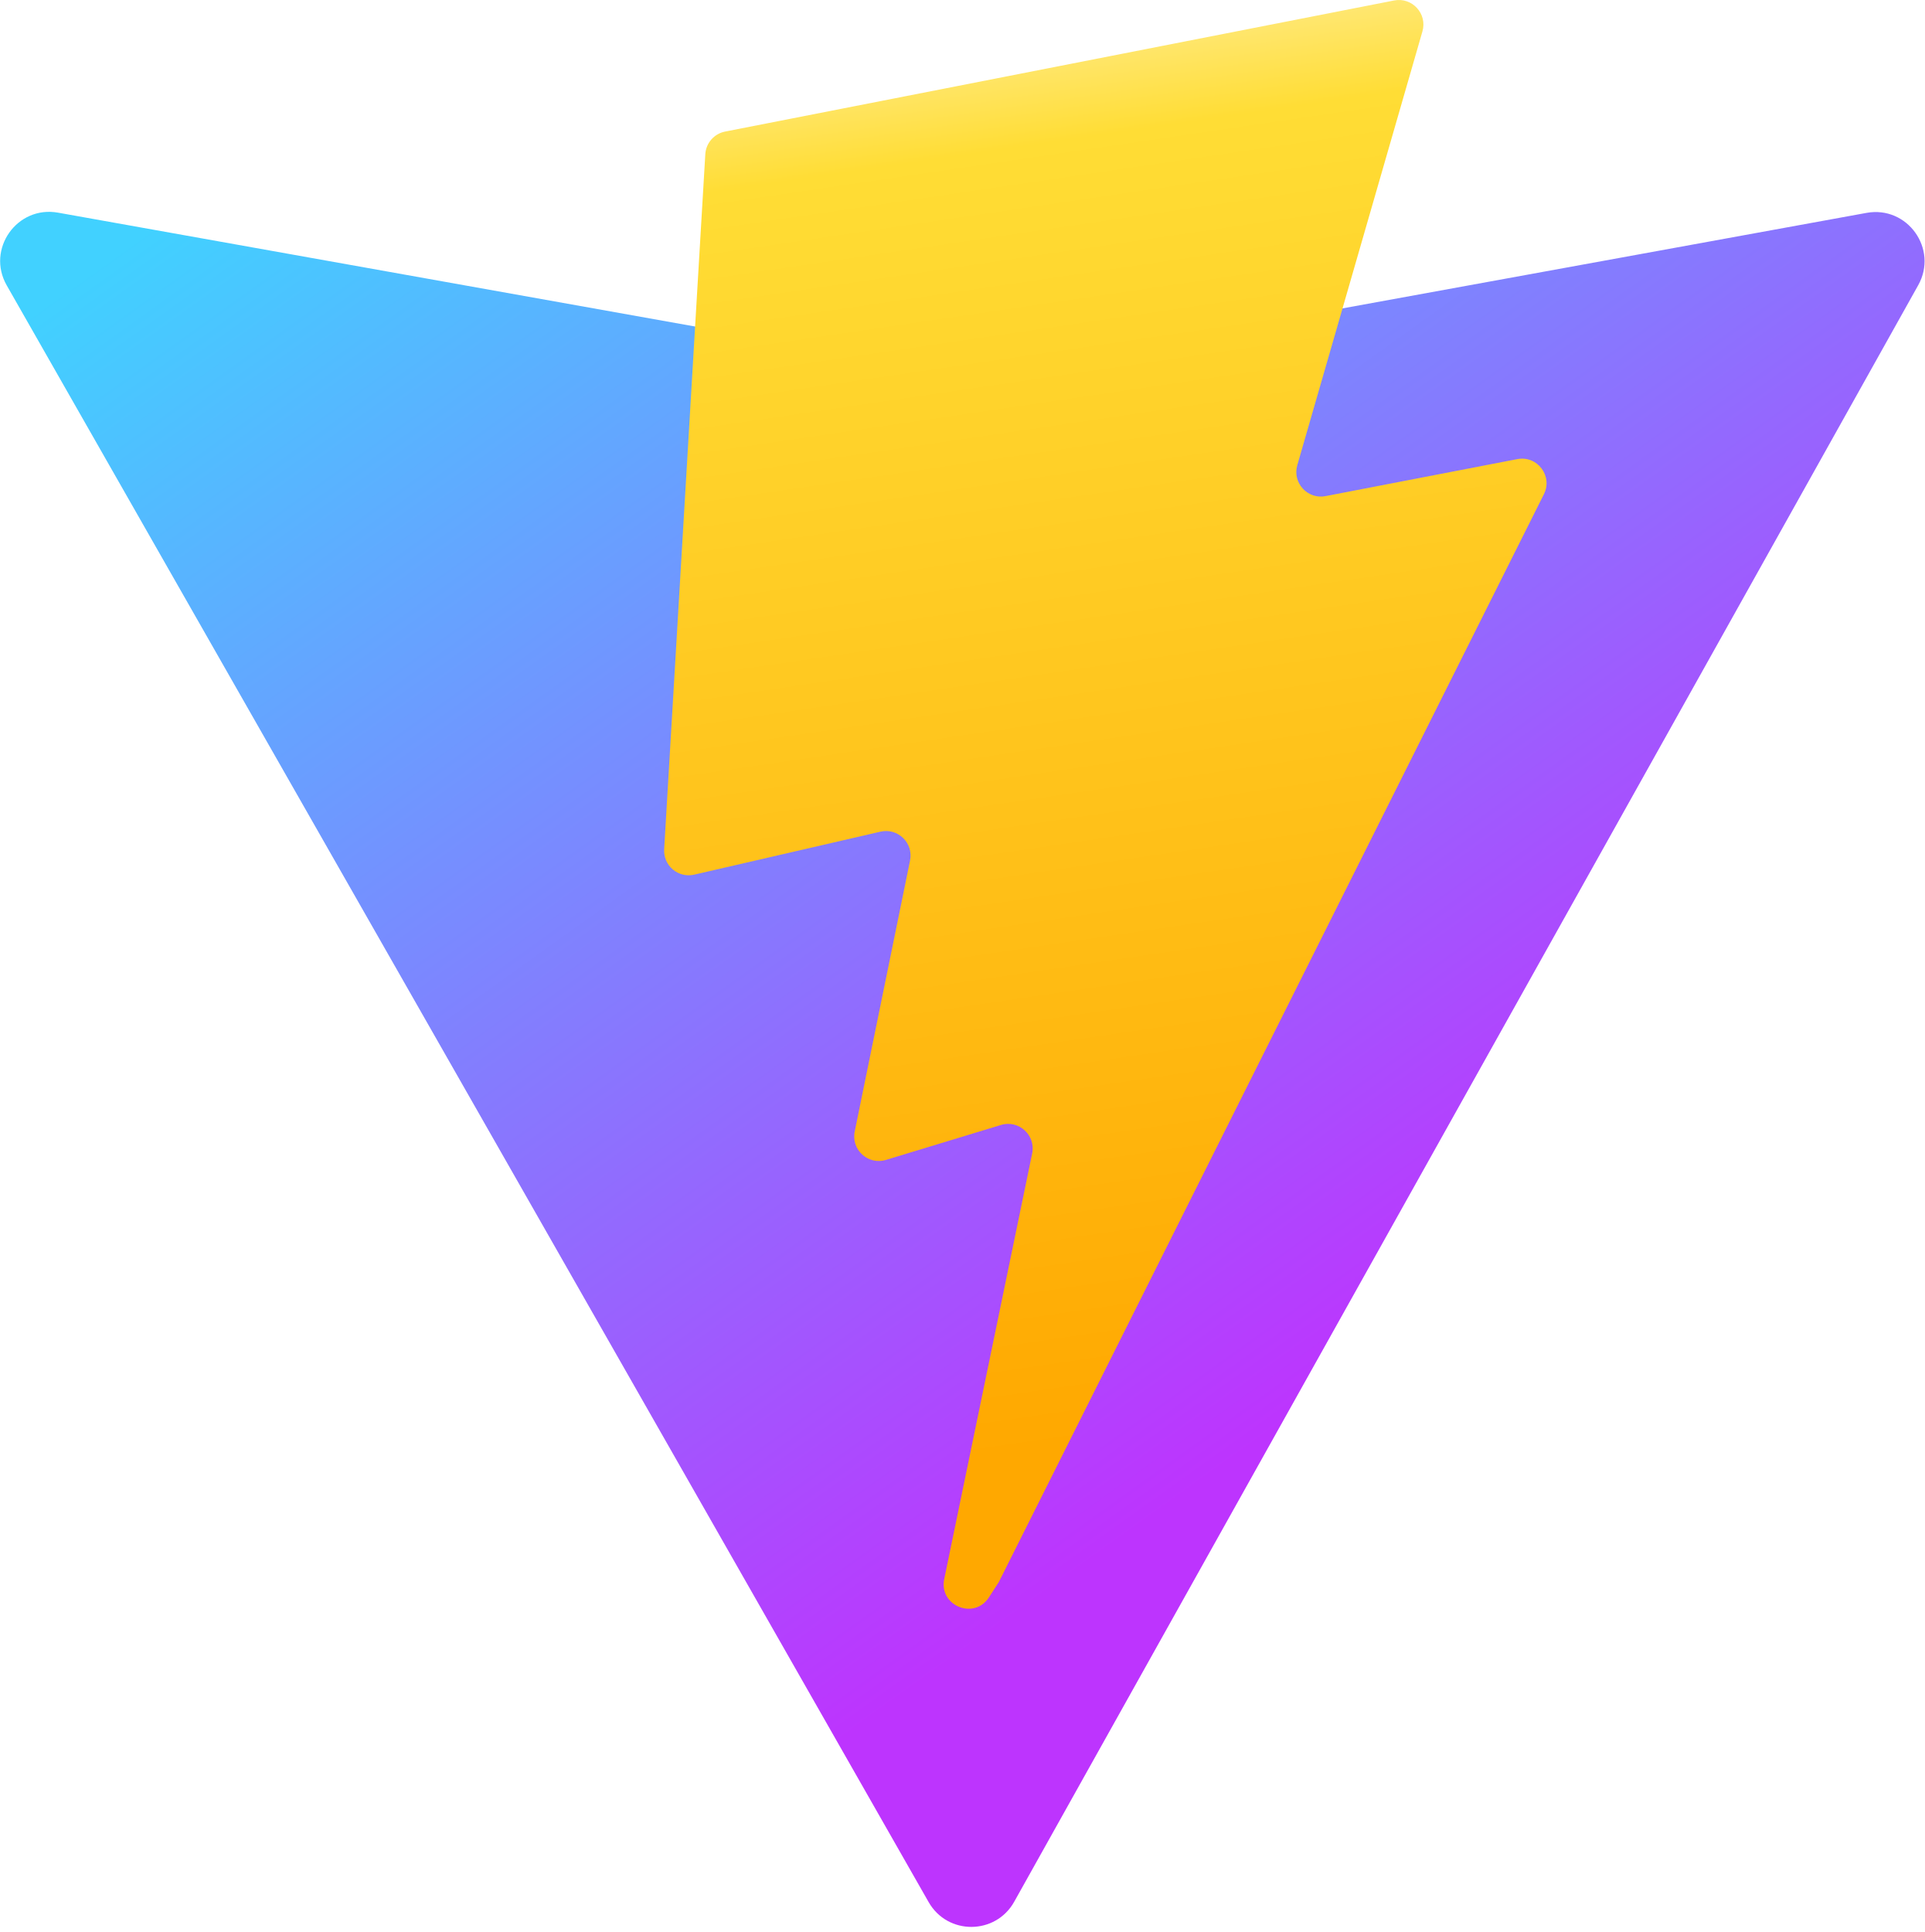
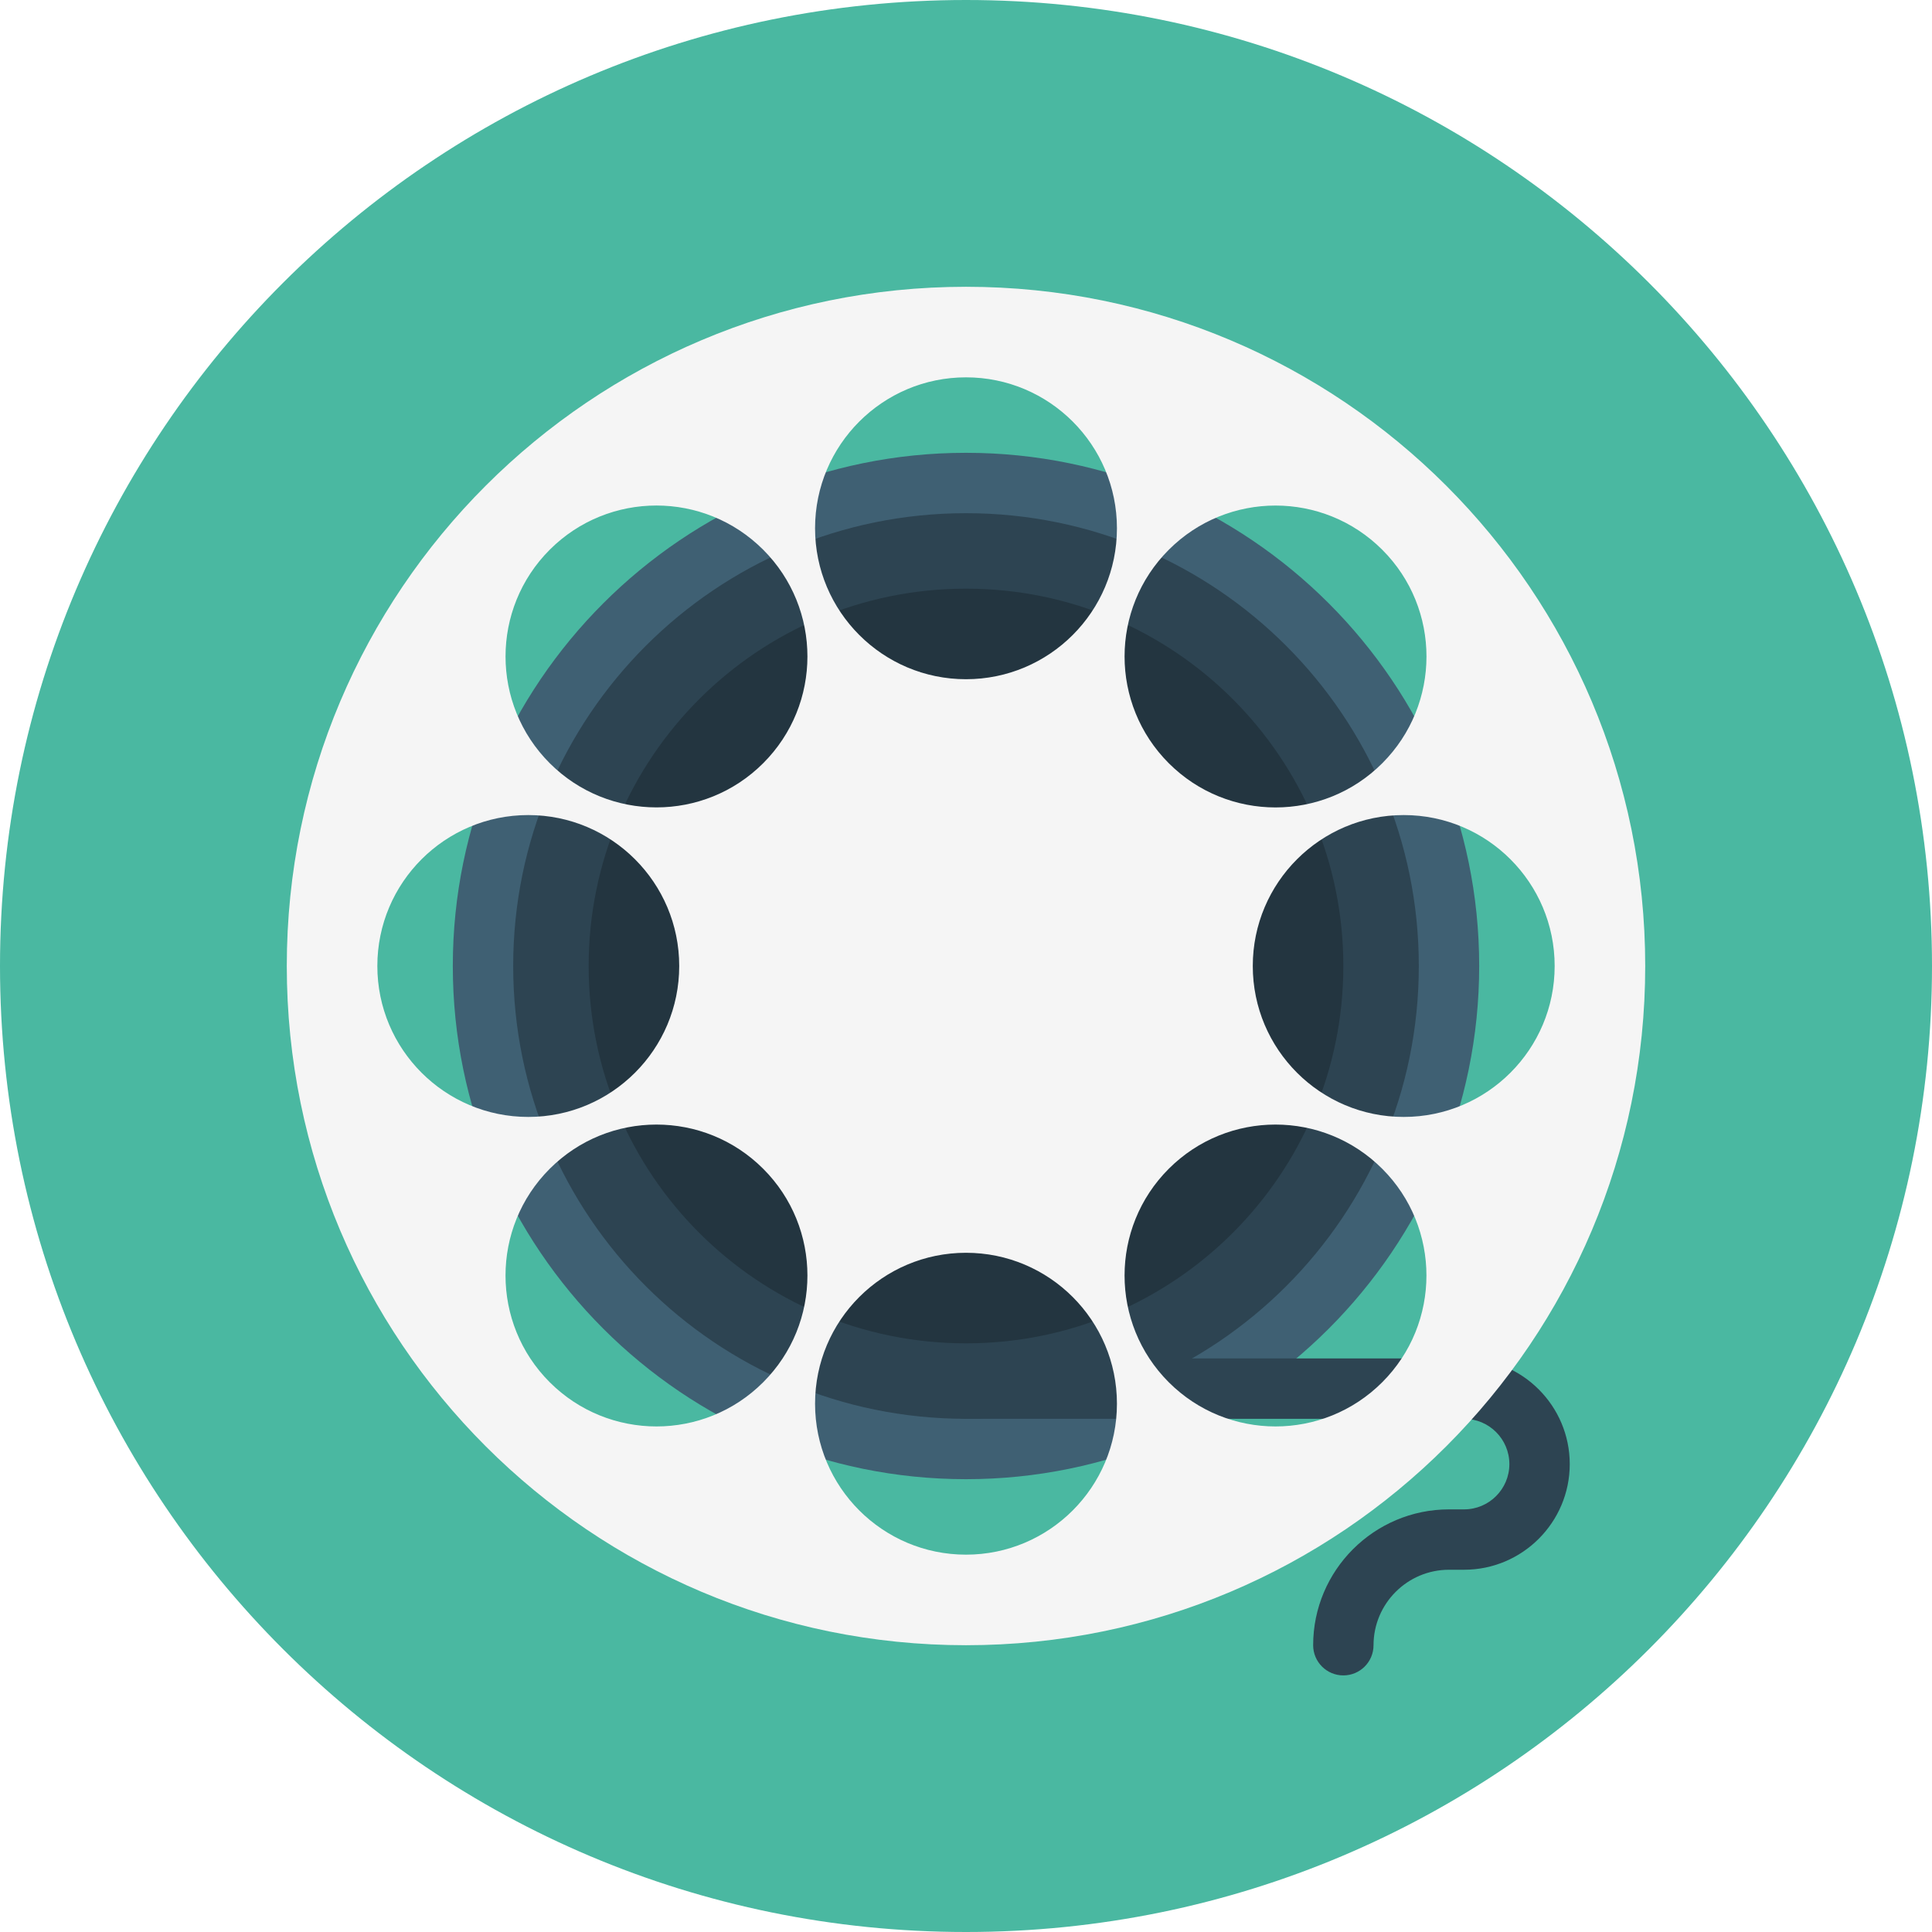
- <svg xmlns="http://www.w3.org/2000/svg" aria-hidden="true" role="img" class="iconify iconify--logos" width="31.88" height="32" preserveAspectRatio="xMidYMid meet" viewBox="0 0 256 257">
-   <defs>
-     <linearGradient id="IconifyId1813088fe1fbc01fb466" x1="-.828%" x2="57.636%" y1="7.652%" y2="78.411%">
-       <stop offset="0%" stop-color="#41D1FF" />
-       <stop offset="100%" stop-color="#BD34FE" />
-     </linearGradient>
-     <linearGradient id="IconifyId1813088fe1fbc01fb467" x1="43.376%" x2="50.316%" y1="2.242%" y2="89.03%">
-       <stop offset="0%" stop-color="#FFEA83" />
-       <stop offset="8.333%" stop-color="#FFDD35" />
-       <stop offset="100%" stop-color="#FFA800" />
-     </linearGradient>
-   </defs>
-   <path fill="url(#IconifyId1813088fe1fbc01fb466)" d="M255.153 37.938L134.897 252.976c-2.483 4.44-8.862 4.466-11.382.048L.875 37.958c-2.746-4.814 1.371-10.646 6.827-9.67l120.385 21.517a6.537 6.537 0 0 0 2.322-.004l117.867-21.483c5.438-.991 9.574 4.796 6.877 9.62Z" />
-   <path fill="url(#IconifyId1813088fe1fbc01fb467)" d="M185.432.063L96.44 17.501a3.268 3.268 0 0 0-2.634 3.014l-5.474 92.456a3.268 3.268 0 0 0 3.997 3.378l24.777-5.718c2.318-.535 4.413 1.507 3.936 3.838l-7.361 36.047c-.495 2.426 1.782 4.5 4.151 3.78l15.304-4.649c2.372-.72 4.652 1.36 4.15 3.788l-11.698 56.621c-.732 3.542 3.979 5.473 5.943 2.437l1.313-2.028l72.516-144.72c1.215-2.423-.88-5.186-3.54-4.672l-25.505 4.922c-2.396.462-4.435-1.77-3.759-4.114l16.646-57.705c.677-2.35-1.37-4.583-3.769-4.113Z" />
+ <svg xmlns="http://www.w3.org/2000/svg" version="1.1" id="Layer_1" x="0px" y="0px" width="512" height="512" viewBox="0 0 128 128" style="enable-background:new 0 0 128 128;" xml:space="preserve">
+   <g>
+     <circle style="fill:#4AB8A1;" cx="64" cy="64" r="64" />
+     <g>
+       <path style="fill:#3F6073;" d="M64,98c-18.748,0-34-15.252-34-34s15.252-34,34-34s34,15.252,34,34S82.748,98,64,98z" />
+       <circle style="fill:#2D4452;" cx="64" cy="64" r="30" />
+       <path style="fill:#2D4452;" d="M89,111c-1.104,0-2-0.896-2-2c0-4.963,4.037-9,9-9h1c1.654,0,3-1.346,3-3s-1.346-3-3-3H64    c-1.104,0-2-0.896-2-2s0.896-2,2-2h33c3.859,0,7,3.141,7,7s-3.141,7-7,7h-1c-2.757,0-5,2.243-5,5C91,110.104,90.104,111,89,111z" />
+       <circle style="fill:#233540;" cx="64" cy="64" r="25" />
+       <path style="fill:#F5F5F5;" d="M64,19c-24.854,0-45,20.146-45,45s20.146,45,45,45s45-20.146,45-45S88.854,19,64,19z     M77.436,36.423c3.904-3.905,10.236-3.905,14.143,0s3.904,10.237,0,14.144c-3.905,3.904-10.237,3.904-14.143,0    C73.529,46.66,73.529,40.328,77.436,36.423z M25,64c0-5.521,4.479-10,10-10s10,4.479,10,10s-4.479,10-10,10S25,69.521,25,64z     M50.564,91.577c-3.904,3.905-10.236,3.905-14.143,0s-3.904-10.237,0-14.142c3.905-3.906,10.237-3.906,14.143,0    C54.471,81.34,54.471,87.672,50.564,91.577z M50.564,50.564c-3.904,3.904-10.236,3.904-14.143,0    c-3.904-3.904-3.904-10.236,0-14.143c3.905-3.906,10.237-3.904,14.143,0C54.471,40.328,54.471,46.66,50.564,50.564z M64,103    c-5.521,0-10-4.479-10-10s4.479-10,10-10s10,4.479,10,10S69.521,103,64,103z M64,45c-5.521,0-10-4.479-10-10s4.479-10,10-10    s10,4.479,10,10S69.521,45,64,45z M91.577,91.577c-3.905,3.905-10.237,3.905-14.144,0c-3.904-3.905-3.904-10.237,0-14.142    c3.905-3.906,10.237-3.906,14.144,0C95.482,81.34,95.482,87.672,91.577,91.577z M93,74c-5.521,0-10-4.479-10-10s4.479-10,10-10    s10,4.479,10,10S98.521,74,93,74z" />
+     </g>
+   </g>
</svg>
